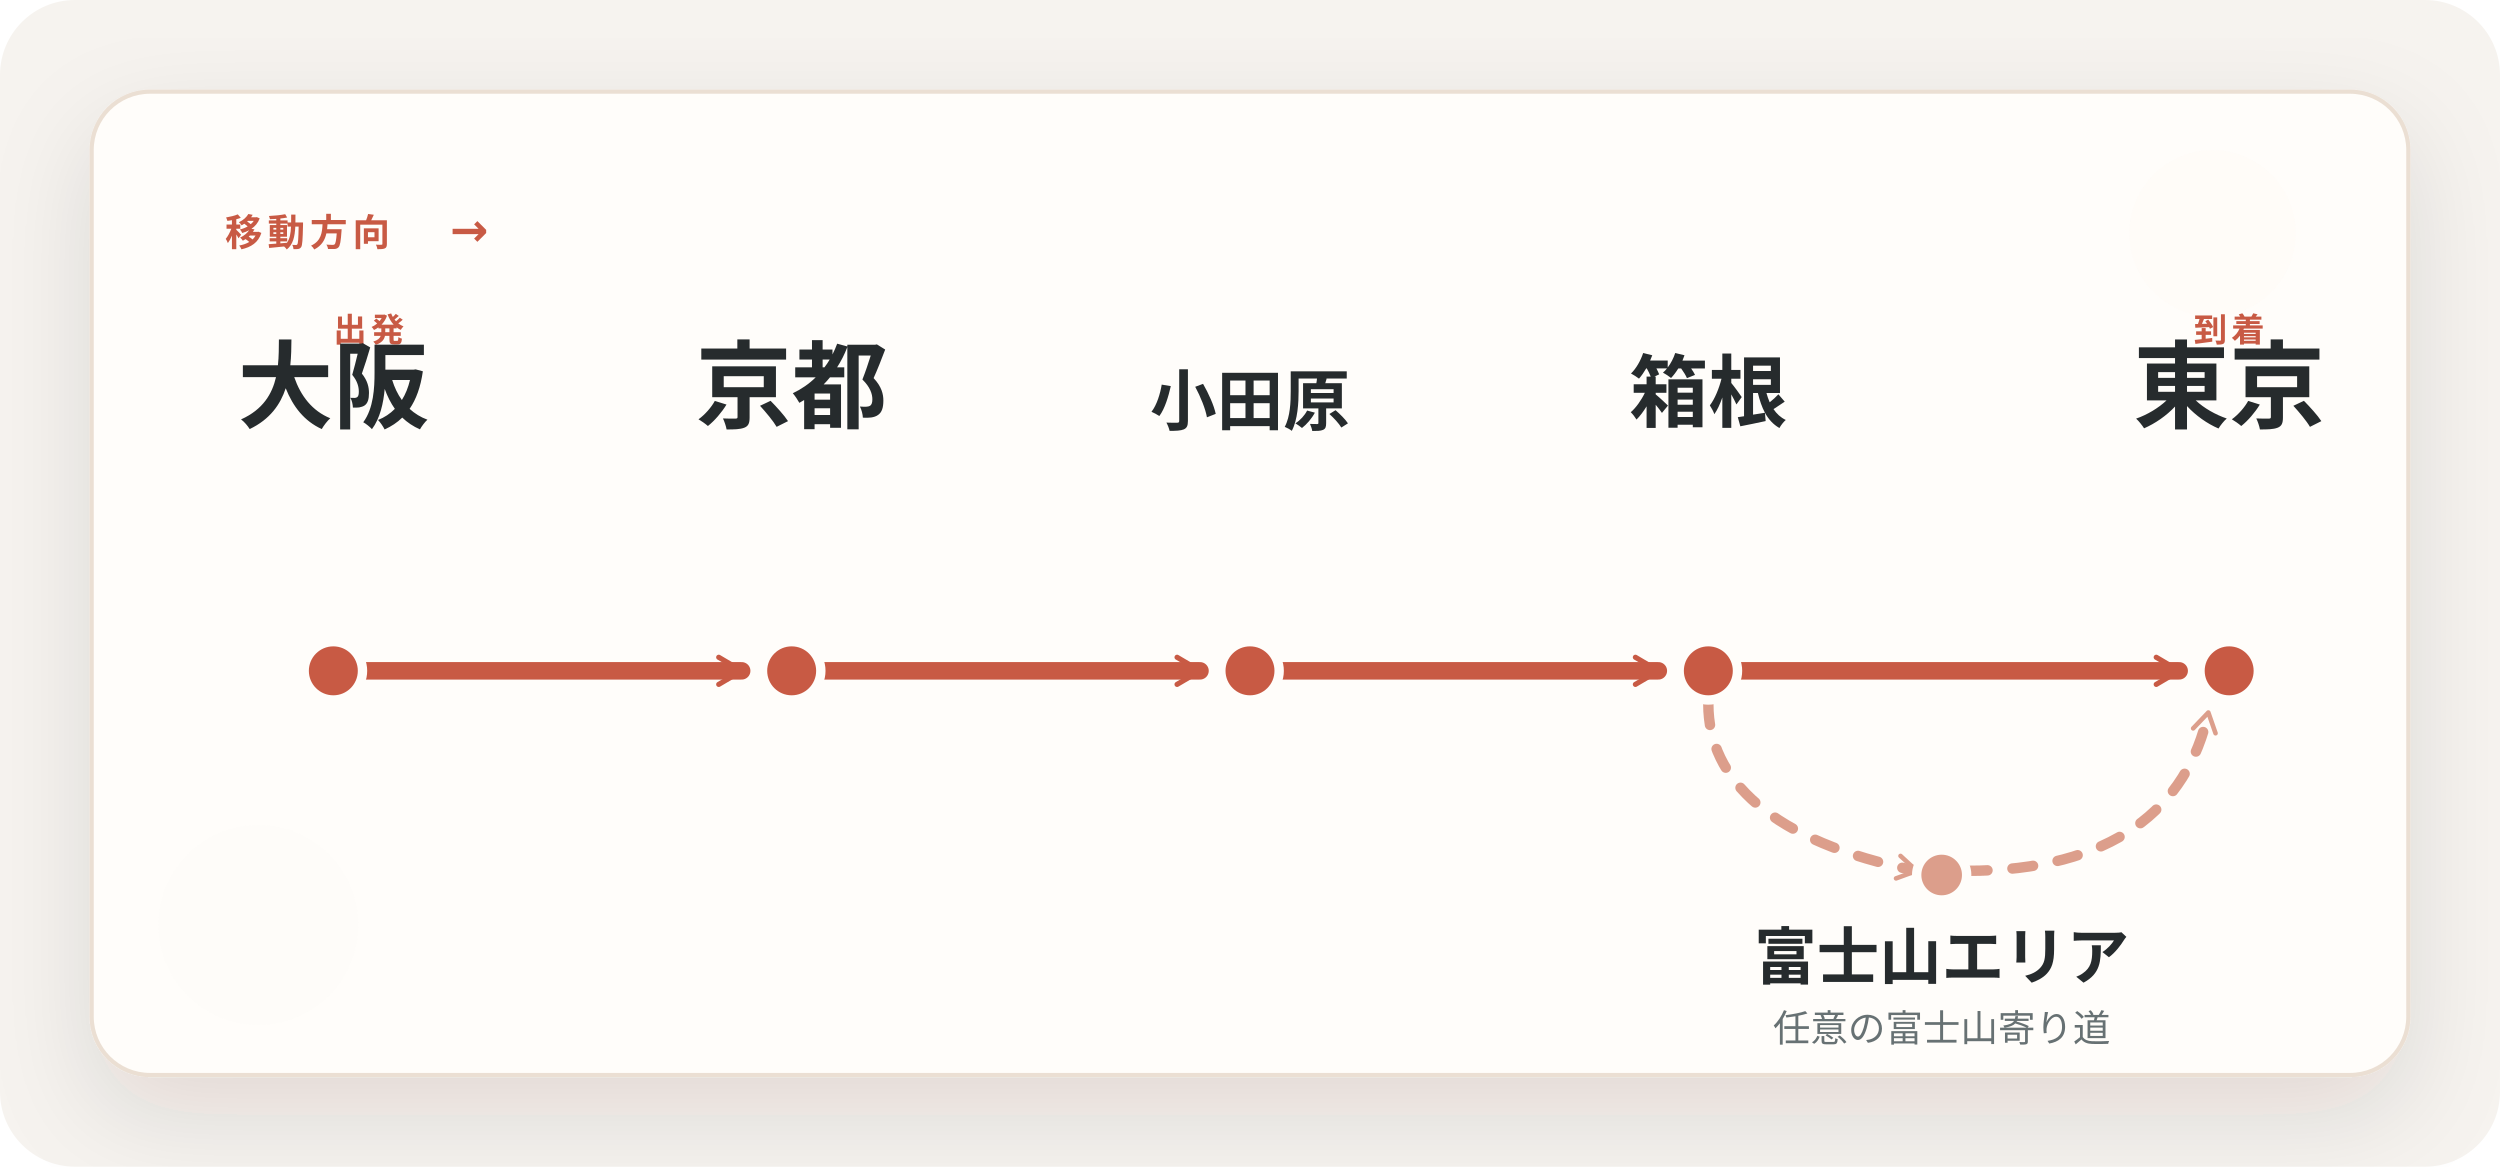
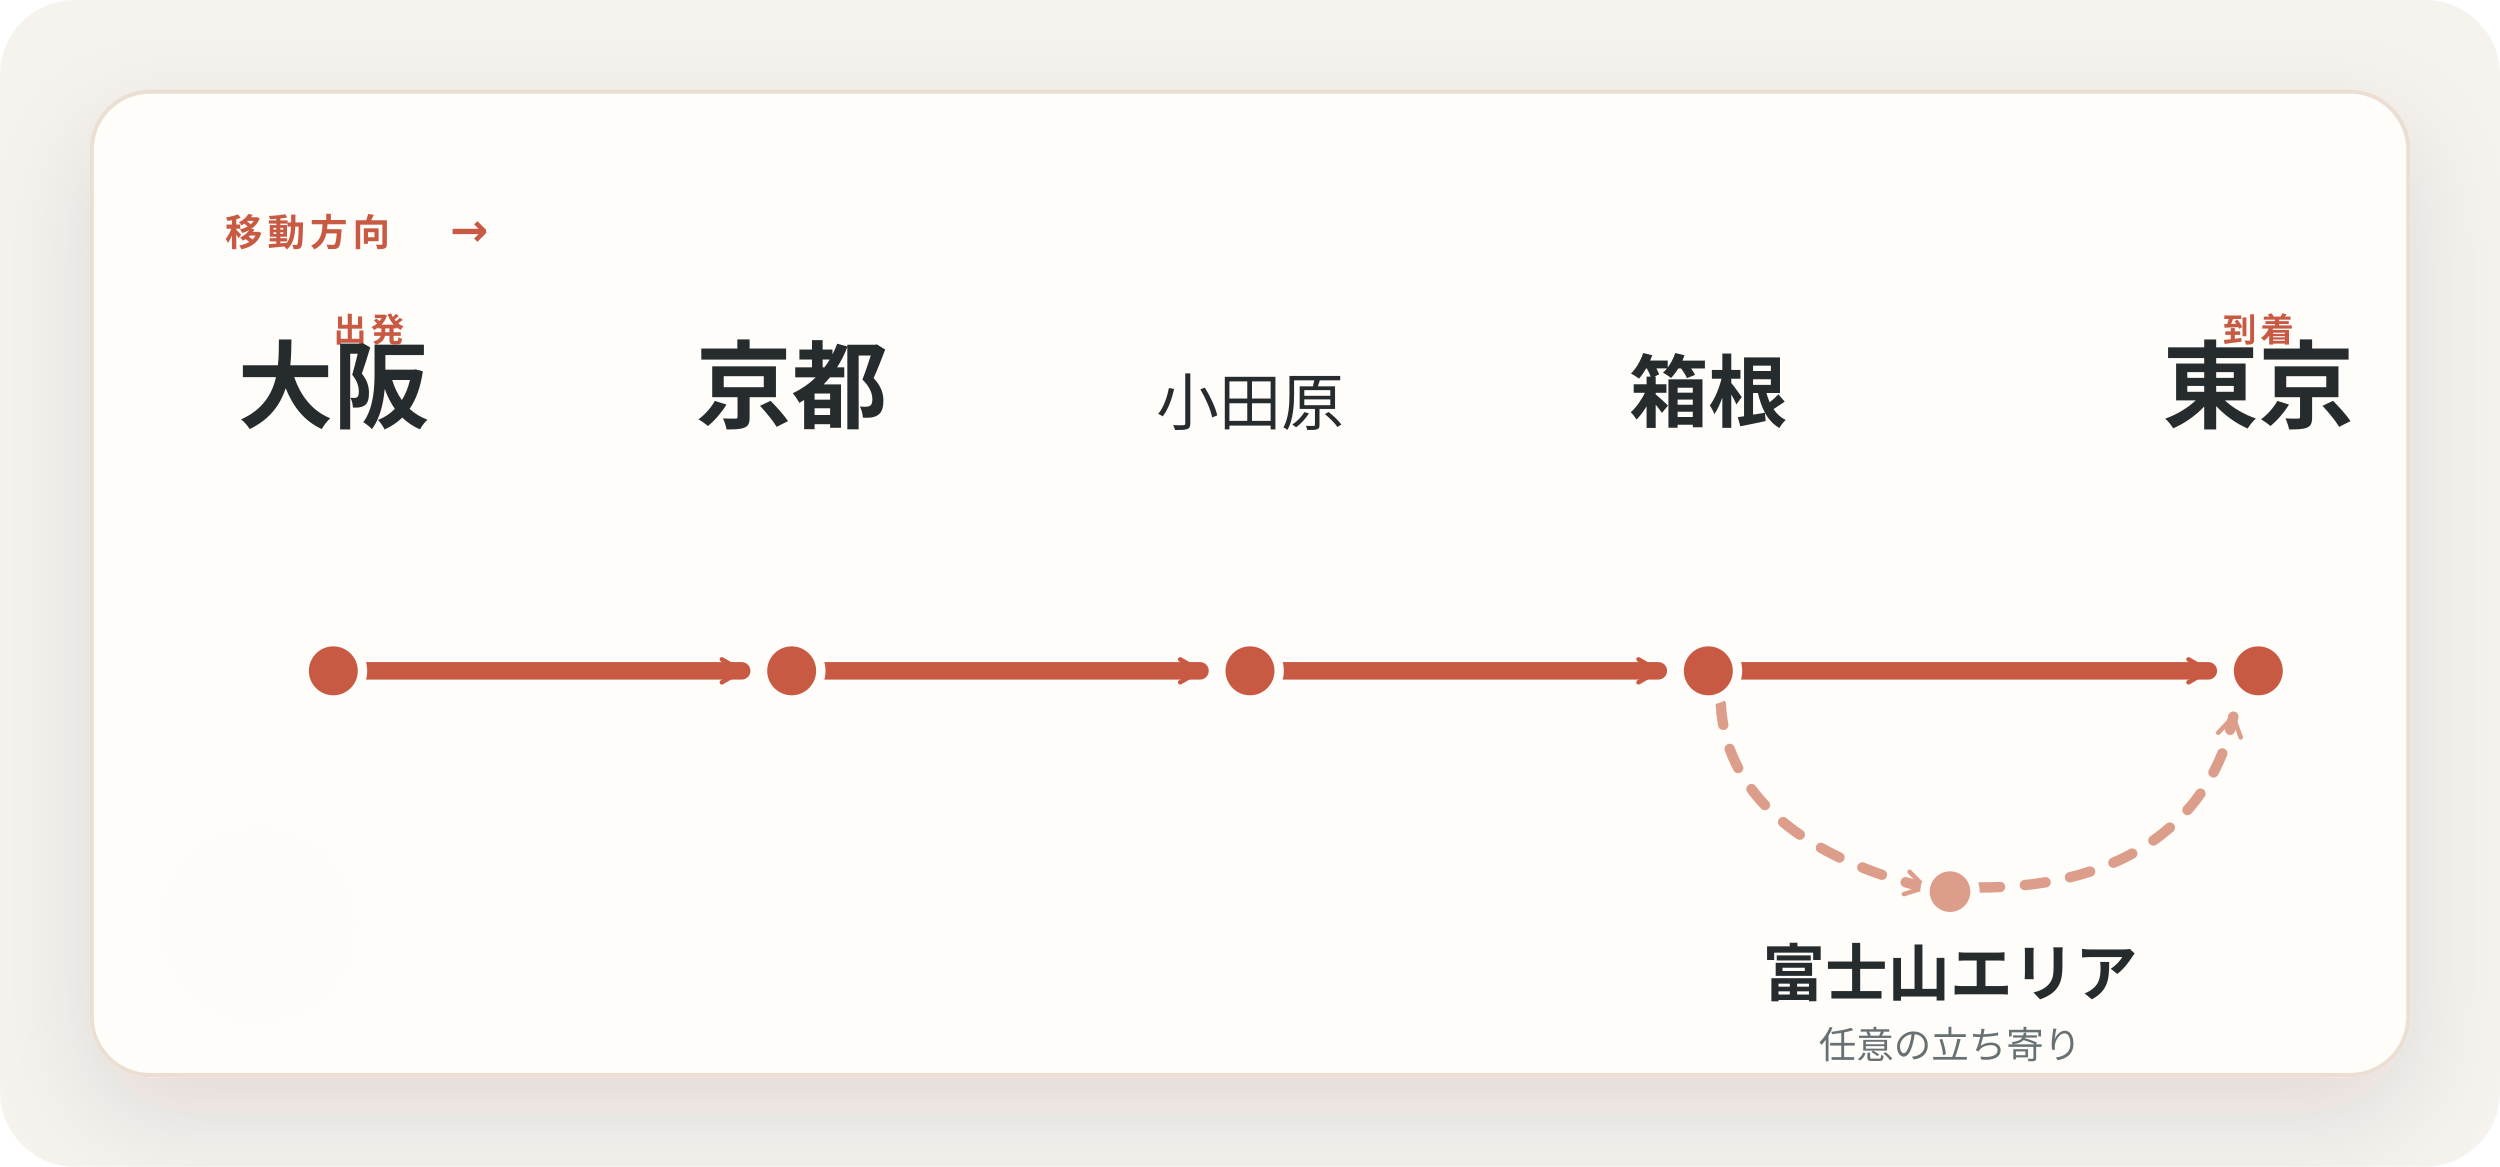
<svg xmlns="http://www.w3.org/2000/svg" viewBox="0 0 1200 560" role="img" aria-labelledby="title desc">
  <defs>
    <filter id="panelShadow" x="-12%" y="-12%" width="124%" height="124%">
      <feDropShadow dx="0" dy="18" stdDeviation="24" flood-color="#3c2b23" flood-opacity="0.11" />
    </filter>
-     <marker id="routeArrow" markerWidth="17" markerHeight="17" refX="13" refY="8.5" orient="auto" markerUnits="userSpaceOnUse">
-       <path d="M2 2L13 8.5L2 15" fill="none" stroke="#c85a44" stroke-width="2.5" stroke-linecap="round" stroke-linejoin="round" />
+     <marker id="routeArrow" markerWidth="15" markerHeight="15" refX="11.5" refY="7.5" orient="auto" markerUnits="userSpaceOnUse">
+       <path d="M2 2L11.5 7.5L2 13" fill="none" stroke="#c85a44" stroke-width="2.2" stroke-linecap="round" stroke-linejoin="round" />
    </marker>
    <marker id="detourArrow" markerWidth="15" markerHeight="15" refX="11" refY="7.5" orient="auto" markerUnits="userSpaceOnUse">
      <path d="M2 2L11 7.5L2 13" fill="none" stroke="#dc9e8b" stroke-width="2.2" stroke-linecap="round" stroke-linejoin="round" />
    </marker>
  </defs>
  <rect width="1200" height="560" rx="36" fill="#f6f3ef" />
  <g filter="url(#panelShadow)">
    <rect x="44" y="44" width="1112" height="472" rx="28" fill="#fffdfa" stroke="#ebdfd3" stroke-width="2" />
  </g>
-   <circle cx="1062" cy="112" r="40" fill="#f3ddd4" opacity="0.04" />
-   <circle cx="124" cy="444" r="48" fill="#dfe8e2" opacity="0.04" />
+   <circle cx="1062" cy="112" r="40" fill="#f3ddd4" opacity="0.03" />
+   <circle cx="124" cy="444" r="48" fill="#dfe8e2" opacity="0.03" />
  <g font-family="'Hiragino Sans', 'Yu Gothic', sans-serif">
    <text x="108" y="118" fill="#c85a44" font-size="18" font-weight="700" letter-spacing="2.4">移動方向</text>
    <text x="216" y="118" fill="#c85a44" font-size="22" font-weight="700">→</text>
    <text x="160" y="164" fill="#c85a44" font-size="16" font-weight="700" letter-spacing="2">出発</text>
-     <text x="1070" y="164" text-anchor="middle" fill="#c85a44" font-size="16" font-weight="700" letter-spacing="2">到着</text>
+     <text x="1084" y="164" text-anchor="middle" fill="#c85a44" font-size="16" font-weight="700" letter-spacing="2">到着</text>
  </g>
  <g fill="none" stroke="#c85a44" stroke-width="8.4" stroke-linecap="round" stroke-linejoin="round">
    <path d="M175 322H356" marker-end="url(#routeArrow)" />
    <path d="M395 322H576" marker-end="url(#routeArrow)" />
    <path d="M615 322H796" marker-end="url(#routeArrow)" />
-     <path d="M835 322H1046" marker-end="url(#routeArrow)" />
+     <path d="M835 322H1060" marker-end="url(#routeArrow)" />
  </g>
  <g fill="none" stroke="#dc9e8b" stroke-width="5" stroke-linecap="round" stroke-linejoin="round" stroke-dasharray="10 12">
-     <path d="M820 338C820 374 850 404 920 418" marker-end="url(#detourArrow)" />
-     <path d="M944 418C1014 418 1050 388 1060 342" marker-end="url(#detourArrow)" />
+     <path d="M826 338C828 378 860 410 924 426" marker-end="url(#detourArrow)" />
+     <path d="M950 426C1022 426 1062 392 1072 344" marker-end="url(#detourArrow)" />
  </g>
  <g fill="#c85a44" stroke="#fffdfa" stroke-width="4.5">
    <circle cx="160" cy="322" r="14" />
    <circle cx="380" cy="322" r="14" />
    <circle cx="600" cy="322" r="14" />
    <circle cx="820" cy="322" r="14" />
-     <circle cx="1070" cy="322" r="14" />
-     <circle cx="932" cy="420" r="12" fill="#dc9e8b" />
+     <circle cx="1084" cy="322" r="14" />
+     <circle cx="936" cy="428" r="12" fill="#dc9e8b" />
  </g>
  <g fill="#262b2d" text-anchor="middle" font-family="'Hiragino Sans', 'Yu Gothic', sans-serif">
    <text x="160" y="202" font-size="46" font-weight="700">大阪</text>
    <text x="380" y="202" font-size="46" font-weight="700">京都</text>
-     <text x="600" y="204" font-size="32" font-weight="560">小田原</text>
+     <text x="600" y="204" font-size="30" font-weight="540">小田原</text>
    <text x="820" y="202" font-size="38" font-weight="650">箱根</text>
-     <text x="1070" y="202" font-size="46" font-weight="700">東京</text>
+     <text x="1084" y="202" font-size="46" font-weight="700">東京</text>
  </g>
  <g fill="#262b2d" text-anchor="middle" font-family="'Hiragino Sans', 'Yu Gothic', sans-serif">
-     <text x="932" y="470" font-size="30" font-weight="700">富士山エリア</text>
-     <text x="932" y="500" font-size="18" font-weight="500" fill="#677173">任意の富士山寄り道</text>
+     <text x="936" y="478" font-size="30" font-weight="700">富士山エリア</text>
+     <text x="936" y="508" font-size="18" font-weight="500" fill="#677173">任意の立ち寄り</text>
  </g>
</svg>
